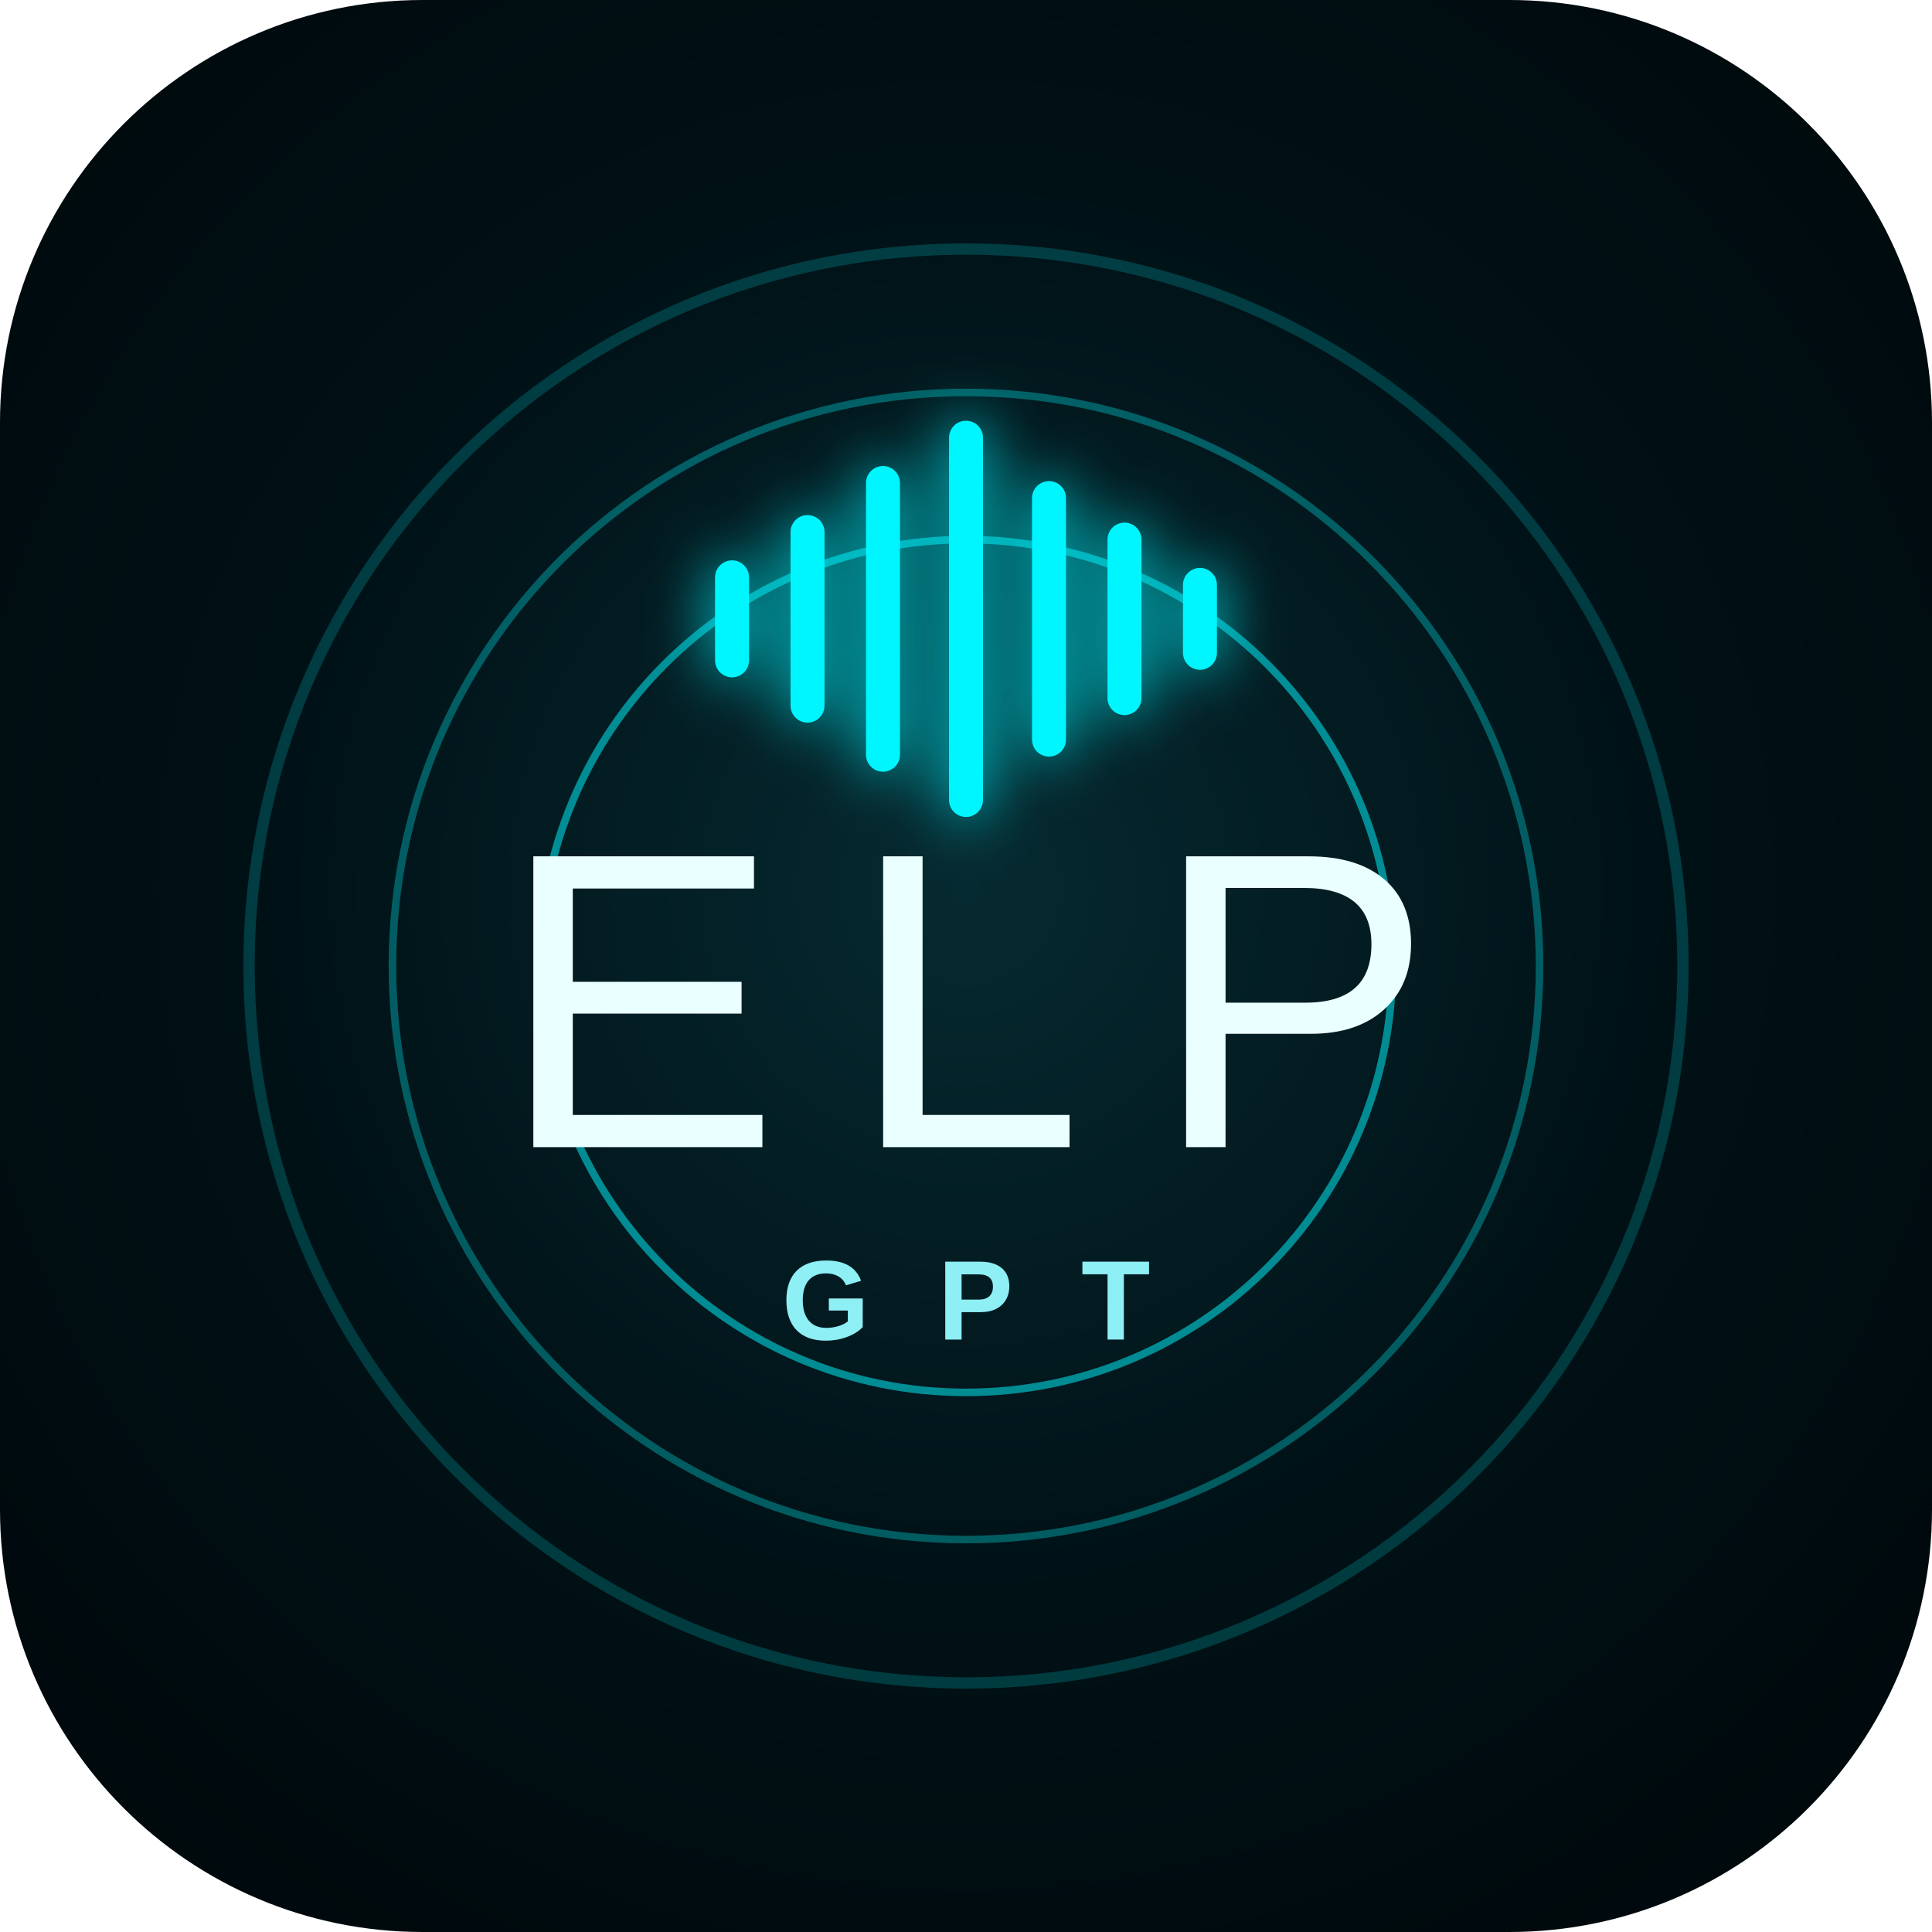
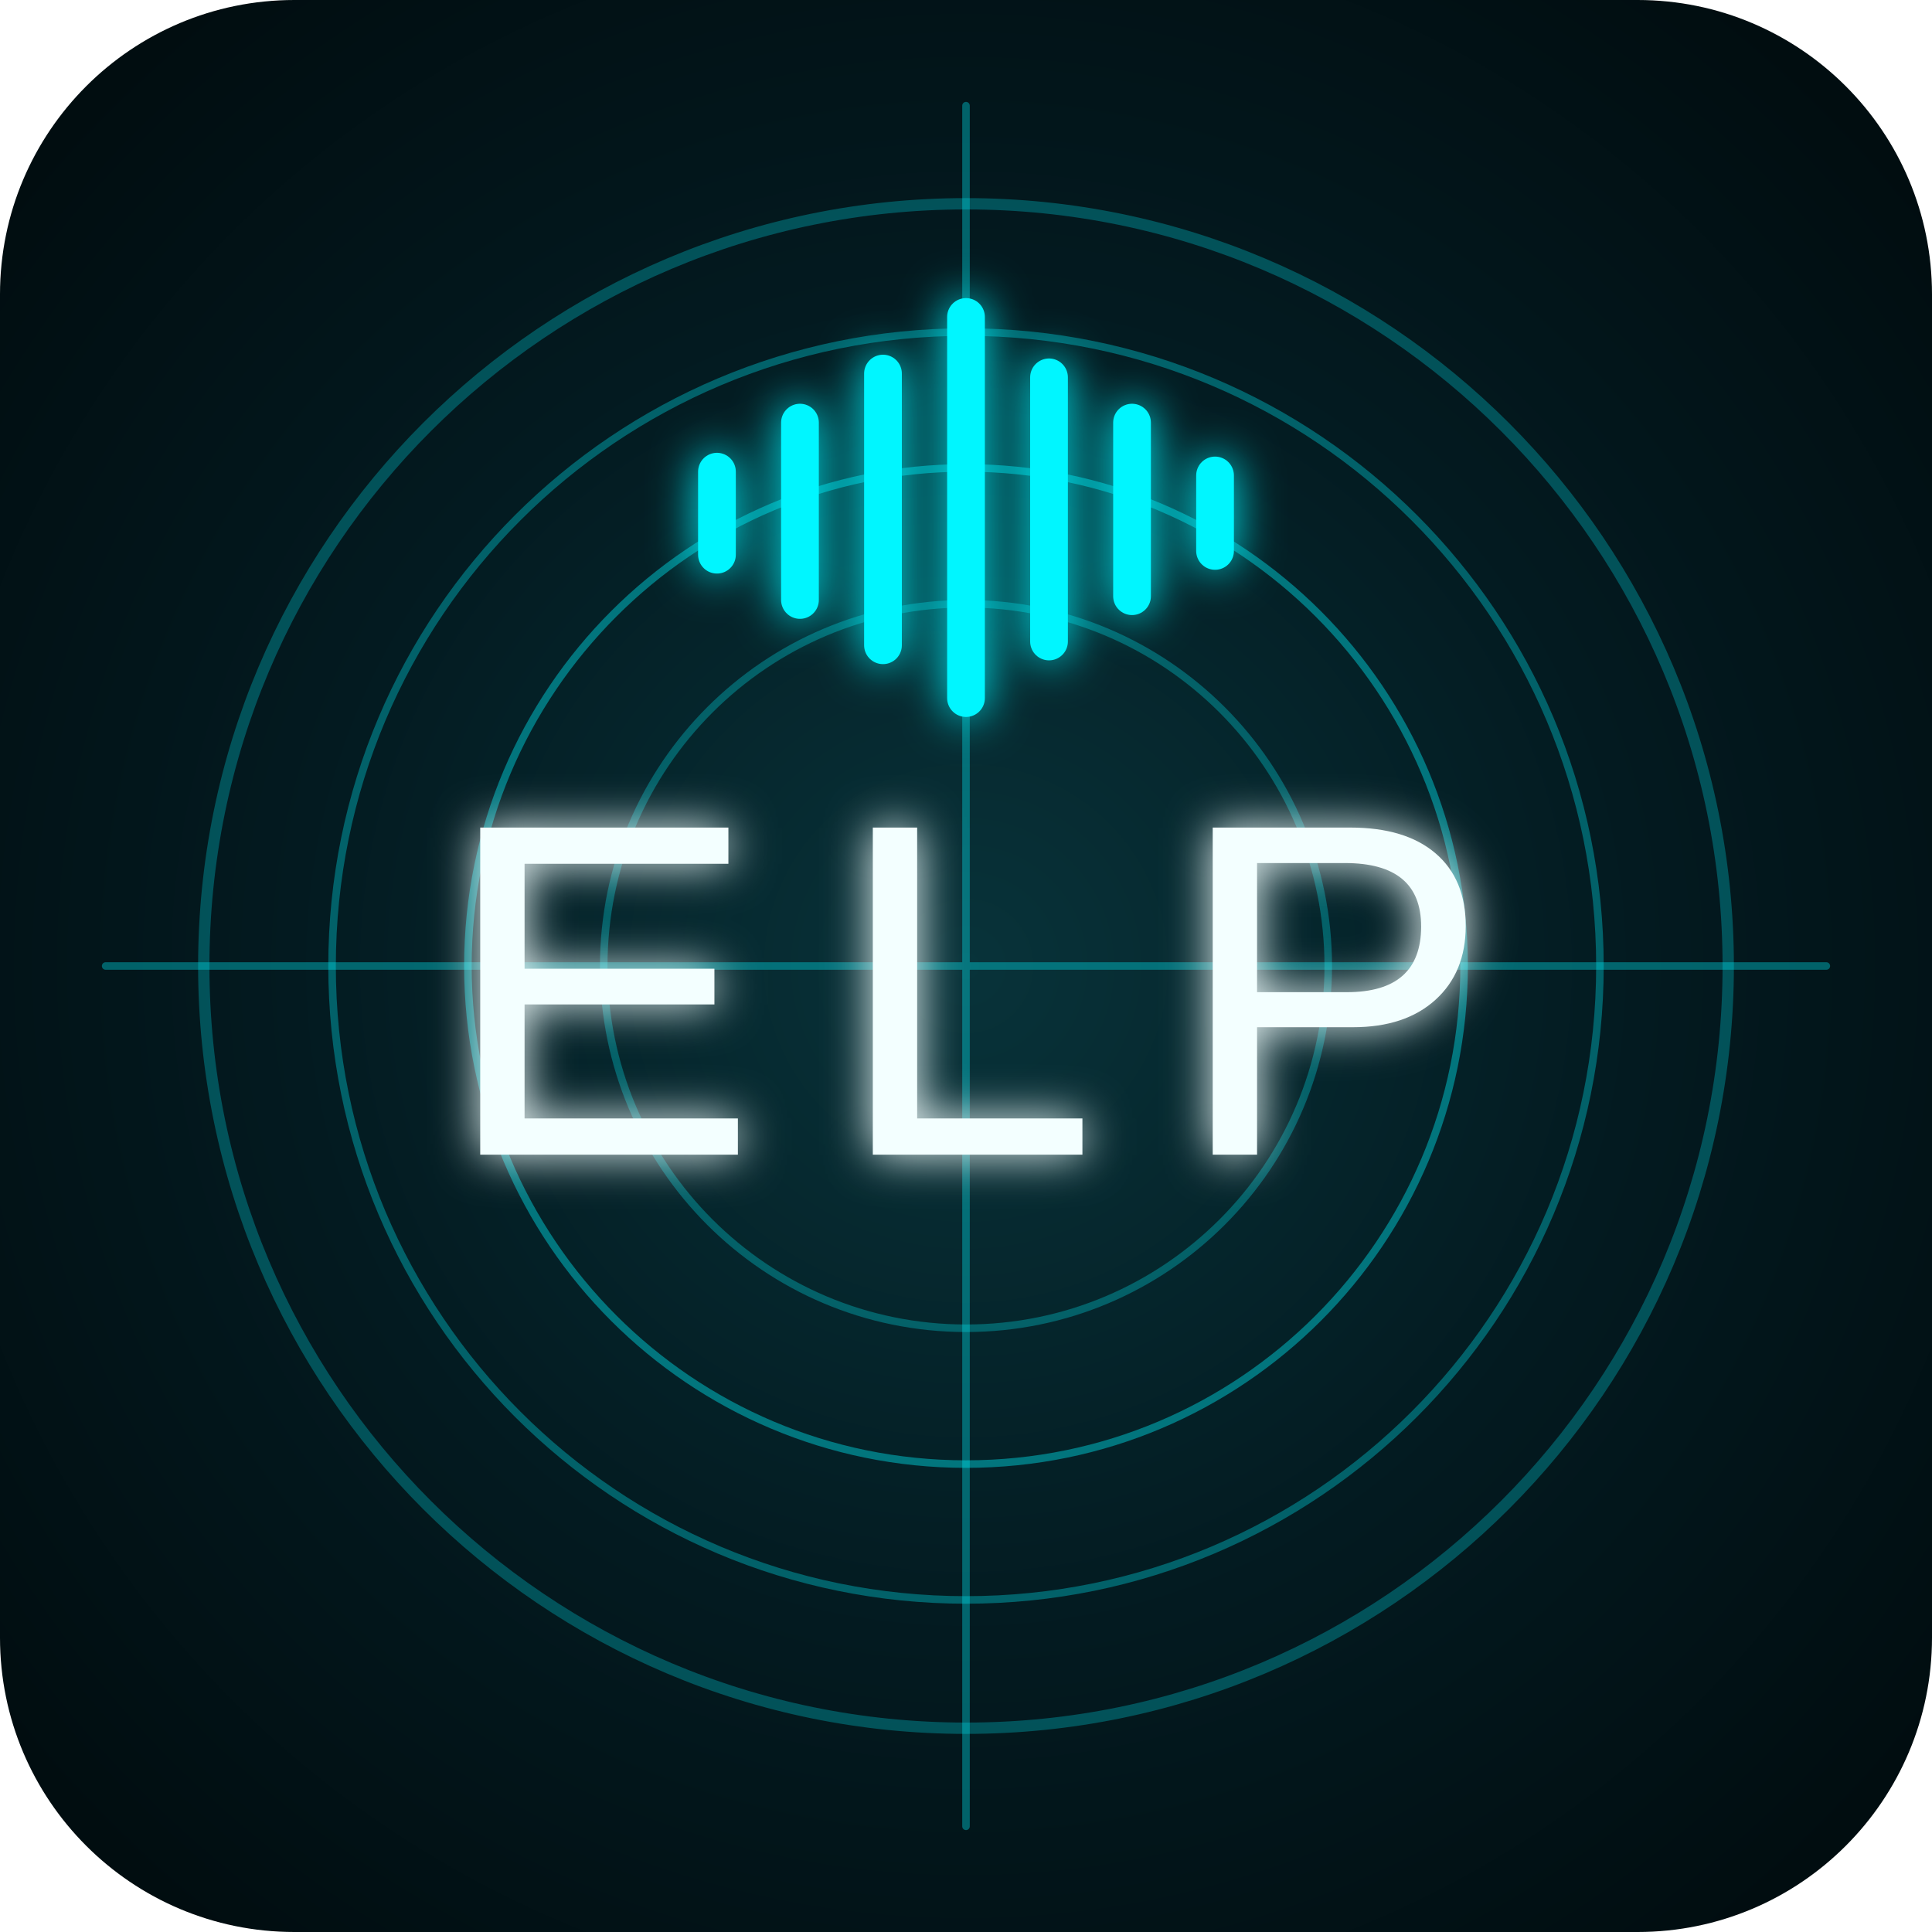
<svg xmlns="http://www.w3.org/2000/svg" width="512" height="512" viewBox="0 0 512 512" role="img" aria-label="ELP GPT">
  <defs>
-     <radialGradient id="bg" cx="50%" cy="46%" r="70%">
-       <stop offset="0" stop-color="#062a31" />
-       <stop offset=".52" stop-color="#001116" />
-       <stop offset="1" stop-color="#00070a" />
+     <radialGradient id="bg" cx="50%" cy="50%" r="72%">
+       <stop offset="0" stop-color="#08333a" />
+       <stop offset="0.48" stop-color="#031a20" />
+       <stop offset="1" stop-color="#00090b" />
    </radialGradient>
-     <filter id="glow" x="-50%" y="-50%" width="200%" height="200%">
-       <feGaussianBlur stdDeviation="8" result="b" />
+     <filter id="glow" x="-60%" y="-60%" width="220%" height="220%">
+       <feGaussianBlur stdDeviation="6" result="blur" />
      <feMerge>
-         <feMergeNode in="b" />
+         <feMergeNode in="blur" />
        <feMergeNode in="SourceGraphic" />
      </feMerge>
    </filter>
  </defs>
-   <rect width="512" height="512" rx="112" fill="url(#bg)" />
-   <circle cx="256" cy="256" r="190" fill="none" stroke="#00e8ef" stroke-opacity=".2" stroke-width="3" />
-   <circle cx="256" cy="256" r="152" fill="none" stroke="#00e8ef" stroke-opacity=".34" stroke-width="2" />
-   <circle cx="256" cy="256" r="113" fill="none" stroke="#00f6ff" stroke-opacity=".52" stroke-width="2" />
-   <g stroke="#00f6ff" stroke-width="9" stroke-linecap="round" filter="url(#glow)">
-     <path d="M194 153v22" />
-     <path d="M214 141v46" />
-     <path d="M234 128v72" />
-     <path d="M256 116v96" />
-     <path d="M278 132v64" />
-     <path d="M298 143v42" />
-     <path d="M318 155v18" />
+   <rect width="512" height="512" rx="78" fill="url(#bg)" />
+   <g fill="none" stroke="#00eaf4" stroke-linecap="round">
+     <circle cx="256" cy="256" r="202" stroke-opacity=".28" stroke-width="3" />
+     <circle cx="256" cy="256" r="168" stroke-opacity=".34" stroke-width="2" />
+     <circle cx="256" cy="256" r="132" stroke-opacity=".42" stroke-width="2" />
+     <circle cx="256" cy="256" r="96" stroke-opacity=".30" stroke-width="2" />
+     <path d="M28 256h456M256 28v456" stroke-opacity=".36" stroke-width="2" />
  </g>
-   <text x="256" y="304" text-anchor="middle" font-family="Arial,Helvetica,sans-serif" font-size="112" font-weight="300" letter-spacing="18" fill="#eaffff">ELP</text>
-   <text x="256" y="355" text-anchor="middle" font-family="Arial,Helvetica,sans-serif" font-size="30" font-weight="600" letter-spacing="18" fill="#8eeff5">GPT</text>
+   <g stroke="#00f6ff" stroke-width="10" stroke-linecap="round" filter="url(#glow)">
+     <path d="M190 125v22" />
+     <path d="M212 112v47" />
+     <path d="M234 99v72" />
+     <path d="M256 84v101" />
+     <path d="M278 100v70" />
+     <path d="M300 112v46" />
+     <path d="M322 126v20" />
+   </g>
+   <text x="256" y="306" text-anchor="middle" font-family="Arial,Helvetica,sans-serif" font-size="126" font-weight="300" letter-spacing="20" fill="#f3ffff" filter="url(#glow)">ELP</text>
</svg>
